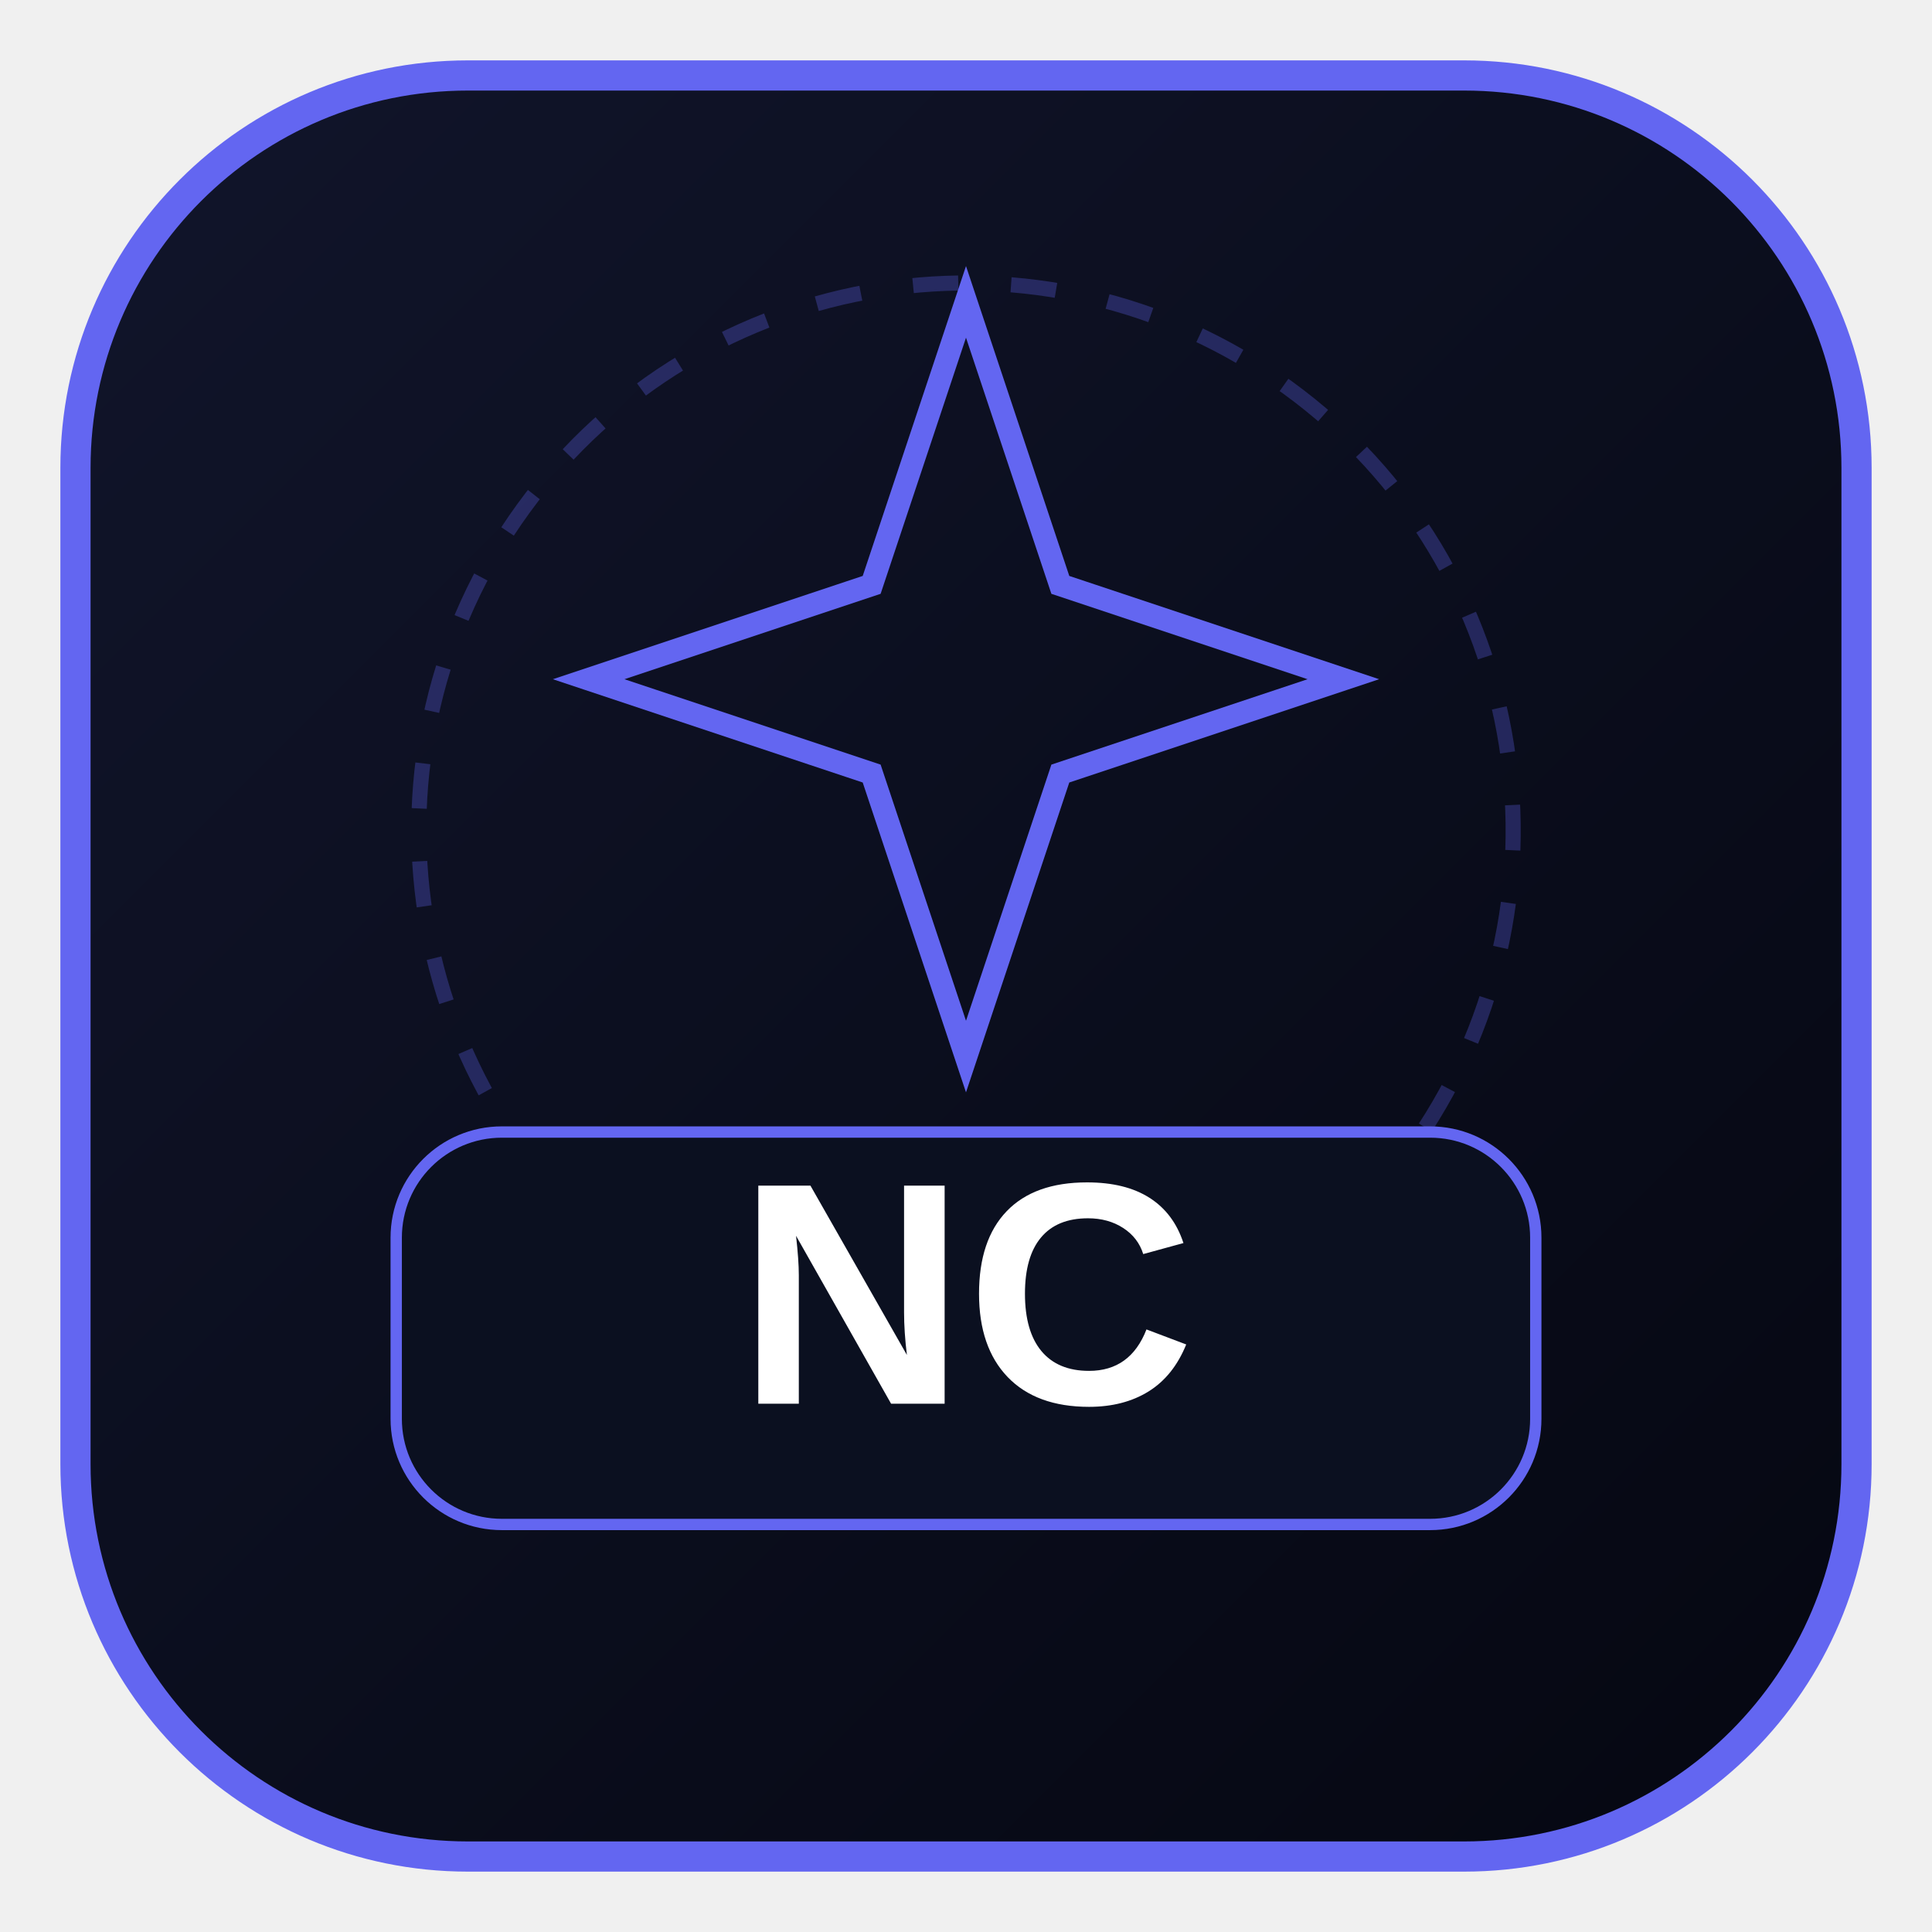
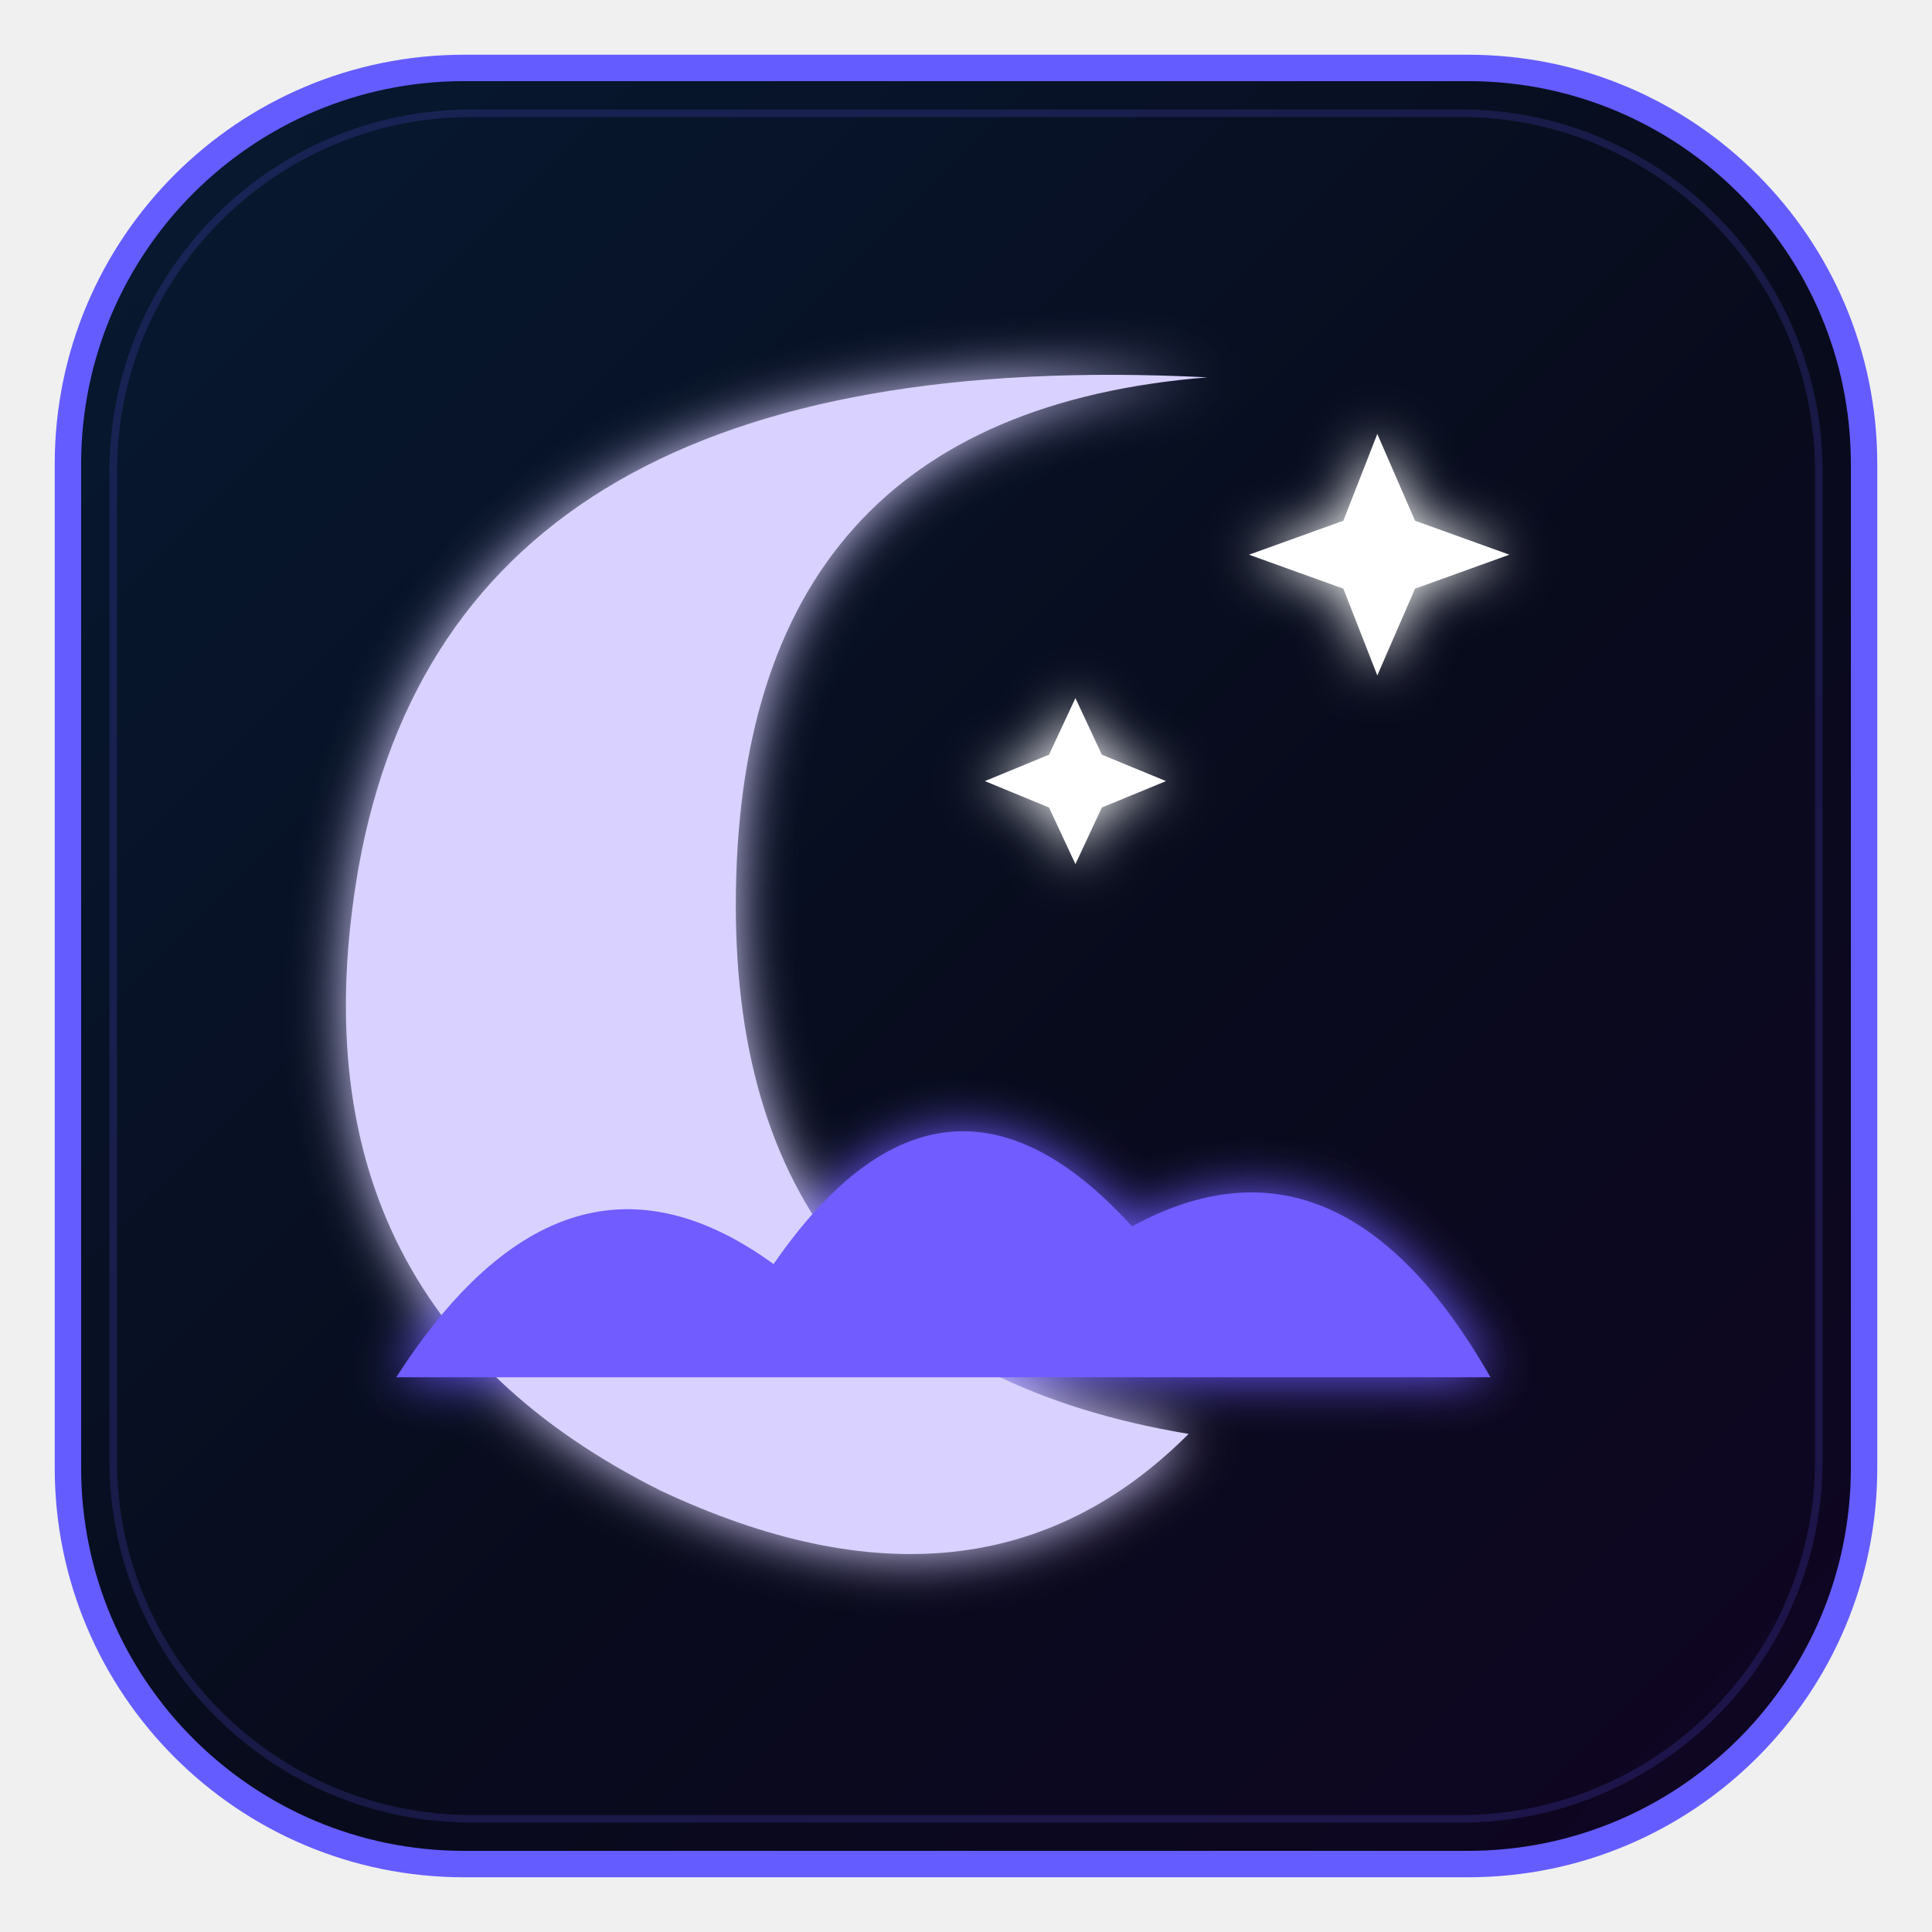
<svg xmlns="http://www.w3.org/2000/svg" width="512" height="512" viewBox="0 0 512 512">
  <defs>
-     <linearGradient id="b" x1="0" y1="0" x2="1" y2="1">
-       <stop stop-color="#11152b" />
-       <stop offset="1" stop-color="#050711" />
+     <linearGradient id="bg" x1="0" y1="0" x2="1" y2="1">
+       <stop stop-color="#071a32" />
+       <stop offset=".55" stop-color="#080b1c" />
+       <stop offset="1" stop-color="#100523" />
    </linearGradient>
+     <filter id="glow">
+       <feGaussianBlur stdDeviation="7" result="b" />
+       <feMerge>
+         <feMergeNode in="b" />
+         <feMergeNode in="SourceGraphic" />
+       </feMerge>
+     </filter>
  </defs>
-   <rect x="20" y="20" width="472" height="472" rx="104" fill="url(#b)" stroke="#6366f1" stroke-width="8" />
-   <circle cx="256" cy="220" r="145" fill="none" stroke="#6366f1" stroke-opacity=".3" stroke-width="4" stroke-dasharray="12 14" transform="rotate(666 256 220)" />
-   <path d="M256 80 L281 155 L356 180 L281 205 L256 280 L231 205 L156 180 L231 155 Z" fill="none" stroke="#6366f1" stroke-width="6" />
-   <rect x="105" y="300" width="302" height="104" rx="28" fill="#0b1020" stroke="#6366f1" stroke-width="3" />
-   <text x="256" y="372" fill="#fff" font-family="Arial,sans-serif" font-size="84" font-weight="800" text-anchor="middle">NC</text>
+   <rect x="18" y="18" width="476" height="476" rx="105" fill="url(#bg)" stroke="#655cff" stroke-width="7" />
+   <rect x="30" y="30" width="452" height="452" rx="95" fill="none" stroke="#655cff" stroke-opacity=".18" stroke-width="2" />
+   <g color="#655cff" filter="url(#glow)" stroke-linecap="round" stroke-linejoin="round">
+     <path d="M320 100q-125 10-125 140 0 120 120 140-55 55-140 15-100-50-80-165 25-140 225-130z" fill="#d9d1ff" />
+     <path d="M105 365q45-70 100-30 45-65 95-10 55-30 95 40z" fill="#6f5bff" />
+     <path d="M365 115l10 23 25 9-25 9-10 23-9-23-25-9 25-9zM285 185l7 15 17 7-17 7-7 15-7-15-17-7 17-7z" fill="#fff" />
+   </g>
</svg>
